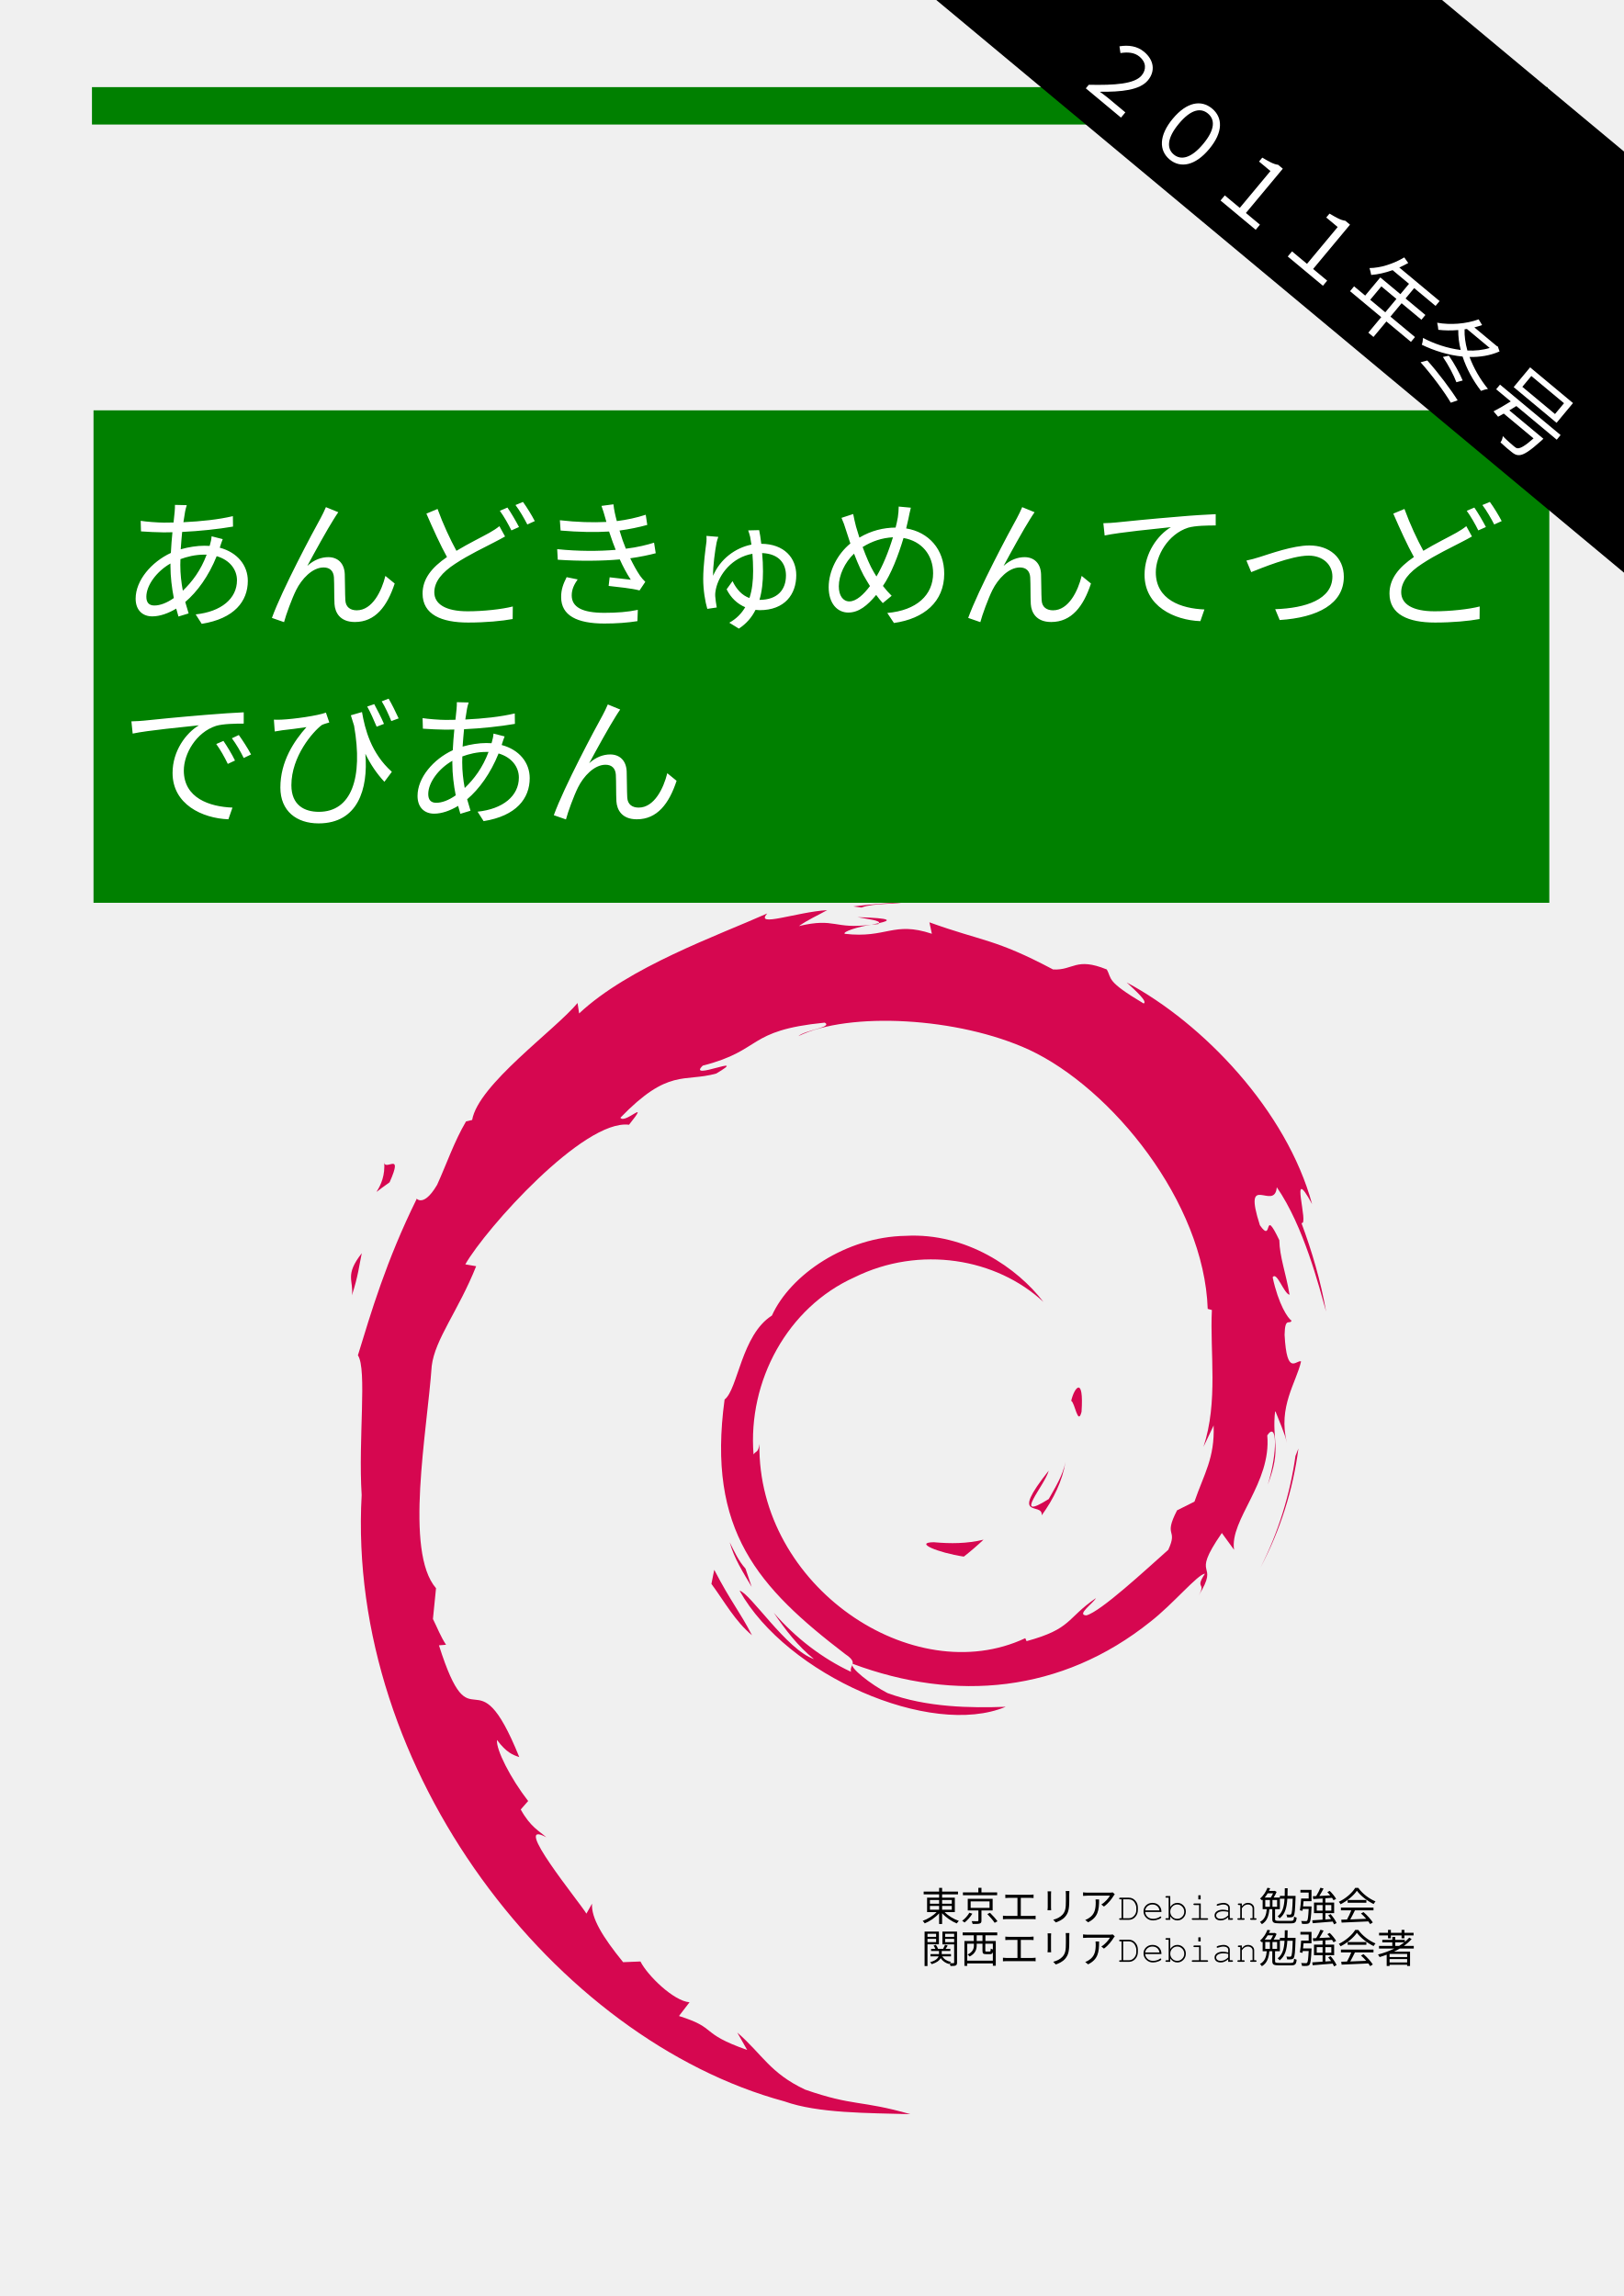
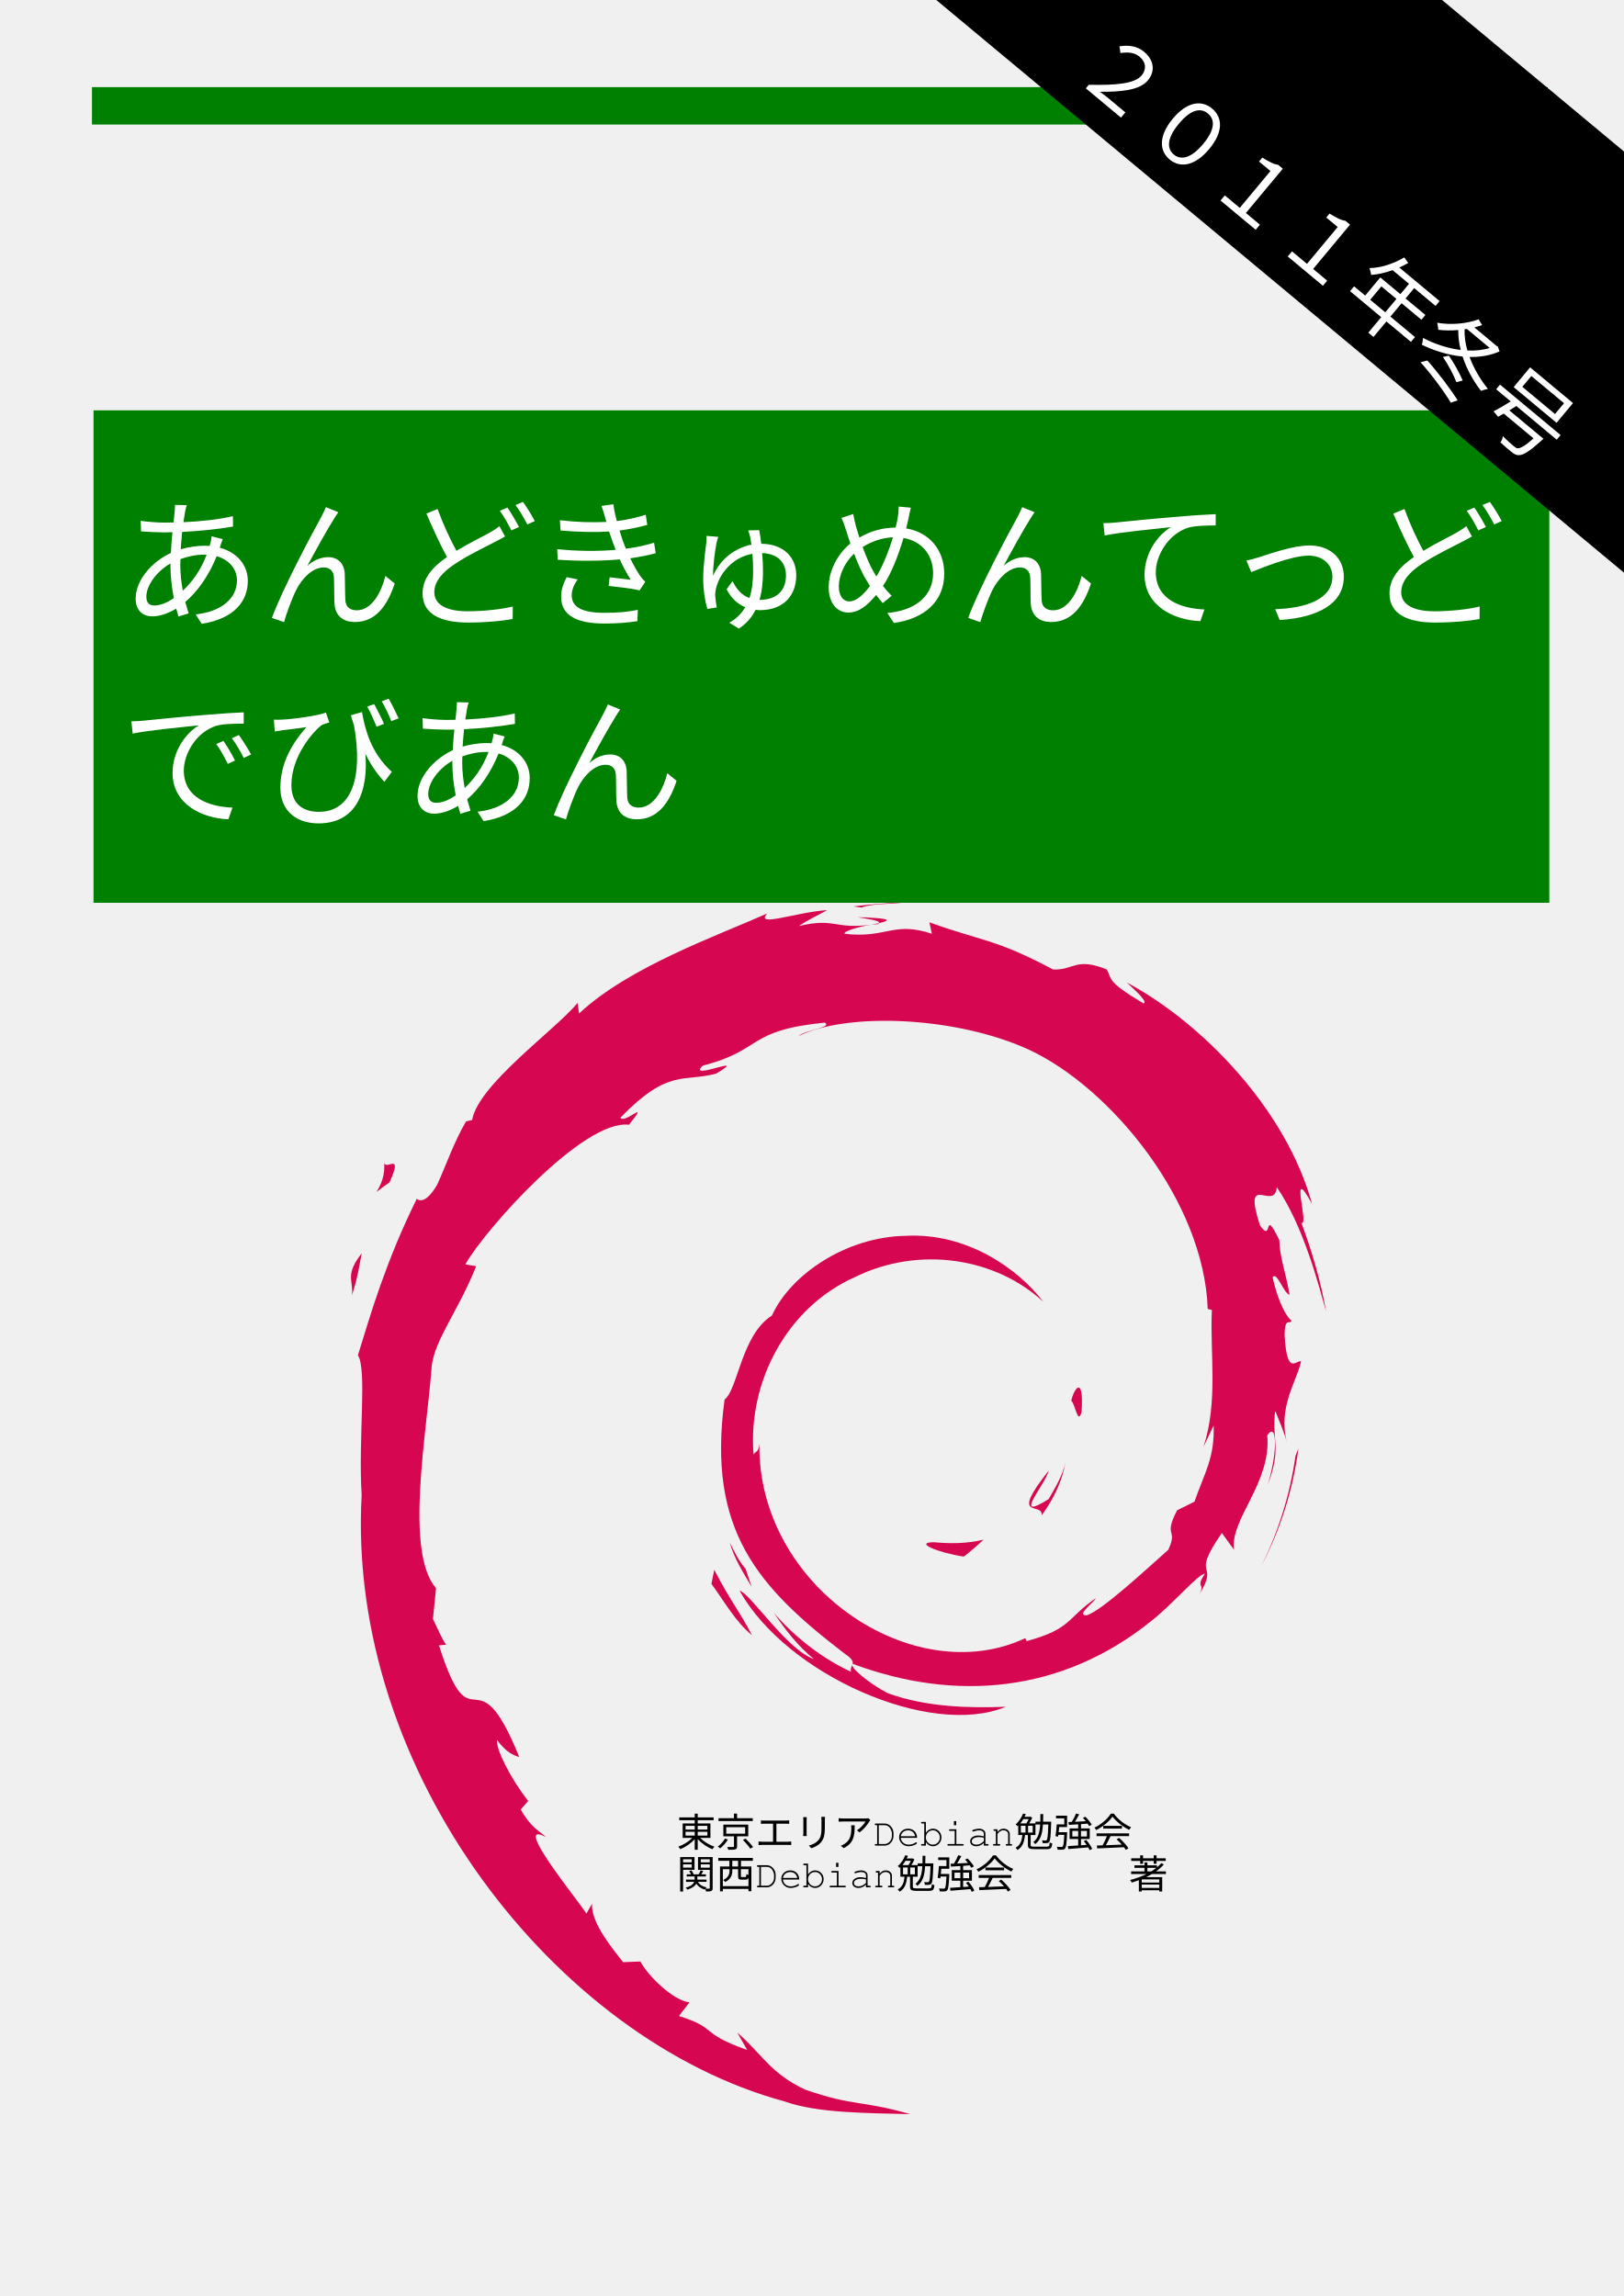
- <svg xmlns="http://www.w3.org/2000/svg" width="744.094" height="1052.362" id="svg2180">
+ <svg xmlns="http://www.w3.org/2000/svg" width="744.094" height="1052.362" id="svg2180" version="1.1">
  <defs id="defs2182">
    </defs>
  <g id="layer1">
    <g id="g2419" transform="matrix(1.379189,0,0,1.379189,160.8577,413.2118)">
      <g transform="matrix(3.718833,0,0,3.716135,-1017.019,-1477.584)" style="stroke-miterlimit:10" id="g6">
        <g transform="matrix(0.1,0,0,-0.1,0,840)" id="g8">
          <path d="M 3255.46,3850.9 C 3237.49,3850.65 3258.86,3841.64 3282.32,3838.03 C 3288.81,3843.1 3294.68,3848.2 3299.92,3853.18 C 3285.31,3849.61 3270.44,3849.53 3255.46,3850.9" style="fill:#d60750;stroke:none" id="path10" />
          <path d="M 3351.91,3874.94 C 3362.62,3889.71 3370.41,3905.88 3373.15,3922.6 C 3370.75,3910.68 3364.3,3900.39 3358.19,3889.53 C 3324.61,3868.38 3355.03,3902.09 3358.17,3914.9 C 3322.07,3869.43 3353.21,3887.64 3351.91,3874.94" style="fill:#d60750;stroke:none" id="path12" />
          <path d="M 3387.51,3967.58 C 3389.69,3999.94 3381.14,3989.71 3378.27,3977.36 C 3381.62,3975.62 3384.27,3954.55 3387.51,3967.58" style="fill:#d60750;stroke:none" id="path14" />
          <path d="M 3187.31,4409.88 C 3196.9,4408.16 3208.05,4406.84 3206.47,4404.55 C 3216.96,4406.85 3219.35,4408.97 3187.31,4409.88" style="fill:#d60750;stroke:none" id="path16" />
          <path d="M 3206.47,4404.55 L 3199.7,4403.15 L 3206.01,4403.71 L 3206.47,4404.55" style="fill:#d60750;stroke:none" id="path18" />
          <path d="M 3505.52,3955.31 C 3506.59,3926.25 3497.03,3912.15 3488.39,3887.19 L 3472.86,3879.43 C 3460.16,3854.75 3474.1,3863.75 3464.99,3844.12 C 3445.15,3826.48 3404.79,3788.93 3391.88,3785.49 C 3382.43,3785.7 3398.26,3796.62 3400.33,3800.9 C 3373.77,3782.66 3379.01,3773.52 3338.39,3762.44 L 3337.21,3765.08 C 3237.02,3717.95 3097.86,3811.35 3099.69,3938.79 C 3098.62,3930.7 3096.65,3932.72 3094.43,3929.45 C 3089.26,3995.02 3124.71,4060.88 3184.5,4087.77 C 3242.99,4116.72 3311.54,4104.84 3353.44,4065.8 C 3330.43,4095.94 3284.63,4127.89 3230.35,4124.9 C 3177.18,4124.06 3127.44,4090.27 3110.84,4053.59 C 3083.6,4036.44 3080.44,3987.48 3068.57,3978.52 C 3052.59,3861.15 3098.6,3810.45 3176.44,3750.8 C 3188.68,3742.54 3179.88,3741.29 3181.54,3735 C 3155.68,3747.11 3132,3765.39 3112.53,3787.77 C 3122.86,3772.66 3134.01,3757.95 3148.42,3746.41 C 3124.04,3754.67 3091.47,3805.49 3081.96,3807.56 C 3123.99,3732.3 3252.47,3675.59 3319.77,3703.73 C 3288.63,3702.58 3249.08,3703.09 3214.1,3716.02 C 3199.4,3723.57 3179.42,3739.24 3183,3742.17 C 3274.81,3707.87 3369.67,3716.19 3449.11,3779.88 C 3469.33,3795.62 3491.41,3822.4 3497.79,3822.77 C 3488.18,3808.32 3499.43,3815.82 3492.05,3803.07 C 3512.18,3835.55 3483.3,3816.29 3512.86,3859.16 L 3523.78,3844.12 C 3519.72,3871.09 3557.27,3903.83 3553.45,3946.47 C 3562.07,3959.51 3563.06,3932.44 3553.92,3902.44 C 3566.6,3935.72 3557.27,3941.07 3560.52,3968.53 C 3564.04,3959.3 3568.67,3949.49 3571.04,3939.75 C 3562.77,3971.91 3579.5,3993.91 3583.65,4012.6 C 3579.56,4014.41 3570.9,3998.38 3568.93,4036.37 C 3569.21,4052.87 3573.52,4045.02 3575.17,4049.08 C 3571.93,4050.94 3563.43,4063.59 3558.26,4087.85 C 3562,4093.55 3568.28,4073.07 3573.37,4072.23 C 3570.1,4091.52 3564.45,4106.23 3564.21,4121.03 C 3549.31,4152.17 3558.94,4116.88 3546.85,4134.4 C 3531,4183.87 3560.01,4145.88 3561.97,4168.36 C 3586.02,4133.53 3599.72,4079.55 3606.02,4057.19 C 3601.21,4084.45 3593.46,4110.86 3583.97,4136.41 C 3591.29,4133.34 3572.22,4192.5 3593.48,4153.32 C 3570.77,4236.84 3496.33,4314.88 3427.83,4351.5 C 3436.2,4343.83 3446.79,4334.2 3442.99,4332.69 C 3408.93,4352.97 3414.91,4354.55 3410.03,4363.12 C 3382.29,4374.41 3380.47,4362.21 3362.09,4363.1 C 3309.79,4390.84 3299.71,4387.89 3251.58,4405.27 L 3253.77,4395.04 C 3219.12,4406.58 3213.39,4390.66 3175.95,4395 C 3173.67,4396.78 3187.94,4401.44 3199.7,4403.15 C 3166.2,4398.73 3167.77,4409.75 3134.99,4401.93 C 3143.07,4407.6 3151.61,4411.35 3160.23,4416.17 C 3132.91,4414.51 3095.01,4400.27 3106.71,4413.22 C 3062.15,4393.34 2983.01,4365.43 2938.6,4323.79 L 2937.2,4333.12 C 2916.85,4308.69 2848.46,4260.16 2843.01,4228.52 L 2837.57,4227.25 C 2826.98,4209.32 2820.13,4189 2811.73,4170.55 C 2797.88,4146.95 2791.43,4161.47 2793.4,4157.77 C 2766.16,4102.54 2752.63,4056.13 2740.94,4018.07 C 2749.27,4005.62 2741.14,3943.12 2744.29,3893.1 C 2730.61,3646.05 2917.67,3406.19 3122.14,3350.82 C 3152.11,3340.1 3196.67,3340.51 3234.58,3339.41 C 3189.85,3352.21 3184.07,3346.19 3140.51,3361.39 C 3109.08,3376.19 3102.19,3393.09 3079.93,3412.4 L 3088.74,3396.84 C 3045.08,3412.28 3063.35,3415.96 3027.83,3427.21 L 3037.24,3439.49 C 3023.09,3440.57 2999.76,3463.34 2993.38,3475.96 L 2977.9,3475.35 C 2959.3,3498.3 2949.39,3514.84 2950.11,3527.66 L 2945.11,3518.75 C 2939.44,3528.48 2876.68,3604.82 2909.24,3587.05 C 2903.19,3592.58 2895.15,3596.05 2886.43,3611.9 L 2893.06,3619.47 C 2877.39,3639.63 2864.22,3665.47 2865.22,3674.08 C 2873.58,3662.79 2879.38,3660.68 2885.12,3658.75 C 2845.55,3756.93 2843.33,3664.16 2813.36,3758.69 L 2819.7,3759.2 C 2814.84,3766.52 2811.89,3774.47 2807.98,3782.27 L 2810.74,3809.77 C 2782.27,3842.66 2802.79,3949.78 2806.9,4008.53 C 2809.75,4032.42 2830.68,4057.85 2846.6,4097.73 L 2836.9,4099.4 C 2855.44,4131.74 2942.76,4229.28 2983.2,4224.26 C 3002.79,4248.87 2979.31,4224.35 2975.48,4230.55 C 3018.51,4275.08 3032.04,4262.01 3061.08,4270.02 C 3092.4,4288.61 3034.2,4262.77 3049.05,4277.11 C 3103.19,4290.94 3087.42,4308.55 3158.05,4315.57 C 3165.5,4311.33 3140.76,4309.02 3134.55,4303.52 C 3179.66,4325.59 3277.3,4320.57 3340.71,4291.27 C 3414.31,4256.88 3496.98,4155.22 3500.24,4059.57 L 3503.96,4058.57 C 3502.09,4020.55 3509.78,3976.58 3496.44,3936.19 L 3505.52,3955.31" style="fill:#d60750;stroke:none" id="path20" />
          <path d="M 3059.32,3826.23 L 3056.8,3813.63 C 3068.61,3797.6 3077.98,3780.22 3093.06,3767.68 C 3082.21,3788.85 3074.15,3797.6 3059.32,3826.23" style="fill:#d60750;stroke:none" id="path22" />
          <path d="M 3087.24,3827.32 C 3080.99,3834.24 3077.29,3842.56 3073.15,3850.84 C 3077.11,3836.27 3085.22,3823.75 3092.77,3811.02 L 3087.24,3827.32" style="fill:#d60750;stroke:none" id="path24" />
          <path d="M 3581.28,3934.71 L 3578.65,3928.09 C 3573.81,3893.71 3563.36,3859.69 3547.34,3828.15 C 3565.03,3861.43 3576.47,3897.83 3581.28,3934.71" style="fill:#d60750;stroke:none" id="path26" />
          <path d="M 3190.88,4418.5 C 3203.03,4422.95 3220.74,4420.94 3233.63,4423.87 C 3216.83,4422.46 3200.12,4421.62 3183.59,4419.49 L 3190.88,4418.5" style="fill:#d60750;stroke:none" id="path28" />
          <path d="M 2764.32,4191.68 C 2767.12,4165.76 2744.82,4155.7 2769.26,4172.79 C 2782.36,4202.3 2764.14,4180.94 2764.32,4191.68" style="fill:#d60750;stroke:none" id="path30" />
          <path d="M 2735.6,4071.72 C 2741.23,4089 2742.25,4099.38 2744.4,4109.38 C 2728.84,4089.49 2737.24,4085.25 2735.6,4071.72" style="fill:#d60750;stroke:none" id="path32" />
        </g>
      </g>
    </g>
-     <text xml:space="preserve" style="font-size:18px;font-style:normal;font-variant:normal;font-weight:normal;font-stretch:normal;text-align:start;line-height:100%;writing-mode:lr-tb;text-anchor:start;fill:#000000;fill-opacity:1;stroke:none;stroke-width:1px;stroke-linecap:butt;stroke-linejoin:miter;stroke-opacity:1;font-family:FreeMono" x="422.101" y="880.404" id="text2477">
-       <tspan id="tspan2178" x="422.101" y="880.404">東京エリアDebian勉強会</tspan>
-       <tspan x="422.101" y="899.672" id="tspan2411">関西エリアDebian勉強会著</tspan>
+     <text xml:space="preserve" style="font-size:18px;font-style:normal;font-variant:normal;font-weight:normal;font-stretch:normal;text-align:start;line-height:100%;writing-mode:lr-tb;text-anchor:start;fill:#000000;fill-opacity:1;stroke:none;font-family:FreeMono" x="310.101" y="846.404" id="text2477">
+       <tspan id="tspan2955" x="310.101" y="846.404">東京エリアDebian勉強会</tspan>
+       <tspan id="tspan2957" x="310.101" y="865.519">関西Debian勉強会             著</tspan>
    </text>
    <rect id="rect2221" width="667.143" height="225.714" x="42.857" y="188.076" style="fill:#008000" />
    <text xml:space="preserve" style="font-size:12px;font-style:normal;font-weight:normal;fill:#000000;fill-opacity:1;stroke:none;stroke-width:1px;stroke-linecap:butt;stroke-linejoin:miter;stroke-opacity:1;font-family:Bitstream Vera Sans" x="172.857" y="150.934" id="text2223">
      <tspan id="tspan2225" x="172.857" y="150.934" />
    </text>
    <text xml:space="preserve" style="font-size:64.592px;font-style:normal;font-variant:normal;font-weight:normal;font-stretch:normal;text-align:start;line-height:140%;writing-mode:lr-tb;text-anchor:start;fill:#000000;fill-opacity:1;stroke:none;stroke-width:1px;stroke-linecap:butt;stroke-linejoin:miter;stroke-opacity:1;font-family:FreeMono" x="55.112" y="282.699" id="text2227">
      <tspan id="tspan2229" x="55.112" y="282.699" style="font-size:64.592px;font-style:normal;font-variant:normal;font-weight:normal;font-stretch:normal;text-align:start;line-height:140%;writing-mode:lr-tb;text-anchor:start;fill:#ffffff;font-family:FreeMono">あんどきゅめんてっど</tspan>
      <tspan x="55.112" y="373.128" id="tspan2231" style="font-size:64.592px;font-style:normal;font-variant:normal;font-weight:normal;font-stretch:normal;text-align:start;line-height:140%;writing-mode:lr-tb;text-anchor:start;fill:#ffffff;font-family:FreeMono">でびあん</tspan>
    </text>
    <rect id="rect2233" width="667.143" height="17.143" x="42.143" y="39.934" style="fill:#008000" />
    <rect id="rect2235" width="1340.321" height="148.325" x="-449.007" y="-422.918" style="fill:#000000" transform="matrix(0.7684024,0.639967,-0.639967,0.7684024,0,0)" />
    <text xml:space="preserve" style="font-size:40.091px;font-style:normal;font-variant:normal;font-weight:normal;font-stretch:normal;text-align:start;line-height:140%;writing-mode:lr-tb;text-anchor:start;fill:#000000;fill-opacity:1;stroke:none;stroke-width:1px;stroke-linecap:butt;stroke-linejoin:miter;stroke-opacity:1;font-family:FreeMono" x="398.519" y="-287.34" id="text2241" transform="matrix(0.7684024,0.639967,-0.639967,0.7684024,0,0)">
      <tspan x="398.519" y="-287.34" id="tspan2245" style="font-size:40.091px;font-style:normal;font-variant:normal;font-weight:normal;font-stretch:normal;text-align:start;line-height:140%;writing-mode:lr-tb;text-anchor:start;fill:#ffffff;font-family:FreeMono">２０１１年冬号</tspan>
    </text>
    <flowRoot xml:space="preserve" id="flowRoot2257">
      <flowRegion id="flowRegion2259">
        <rect id="rect2261" width="727.143" height="222.857" x="218.571" y="-91.924" />
      </flowRegion>
      <flowPara id="flowPara2263" />
    </flowRoot>
  </g>
</svg>
